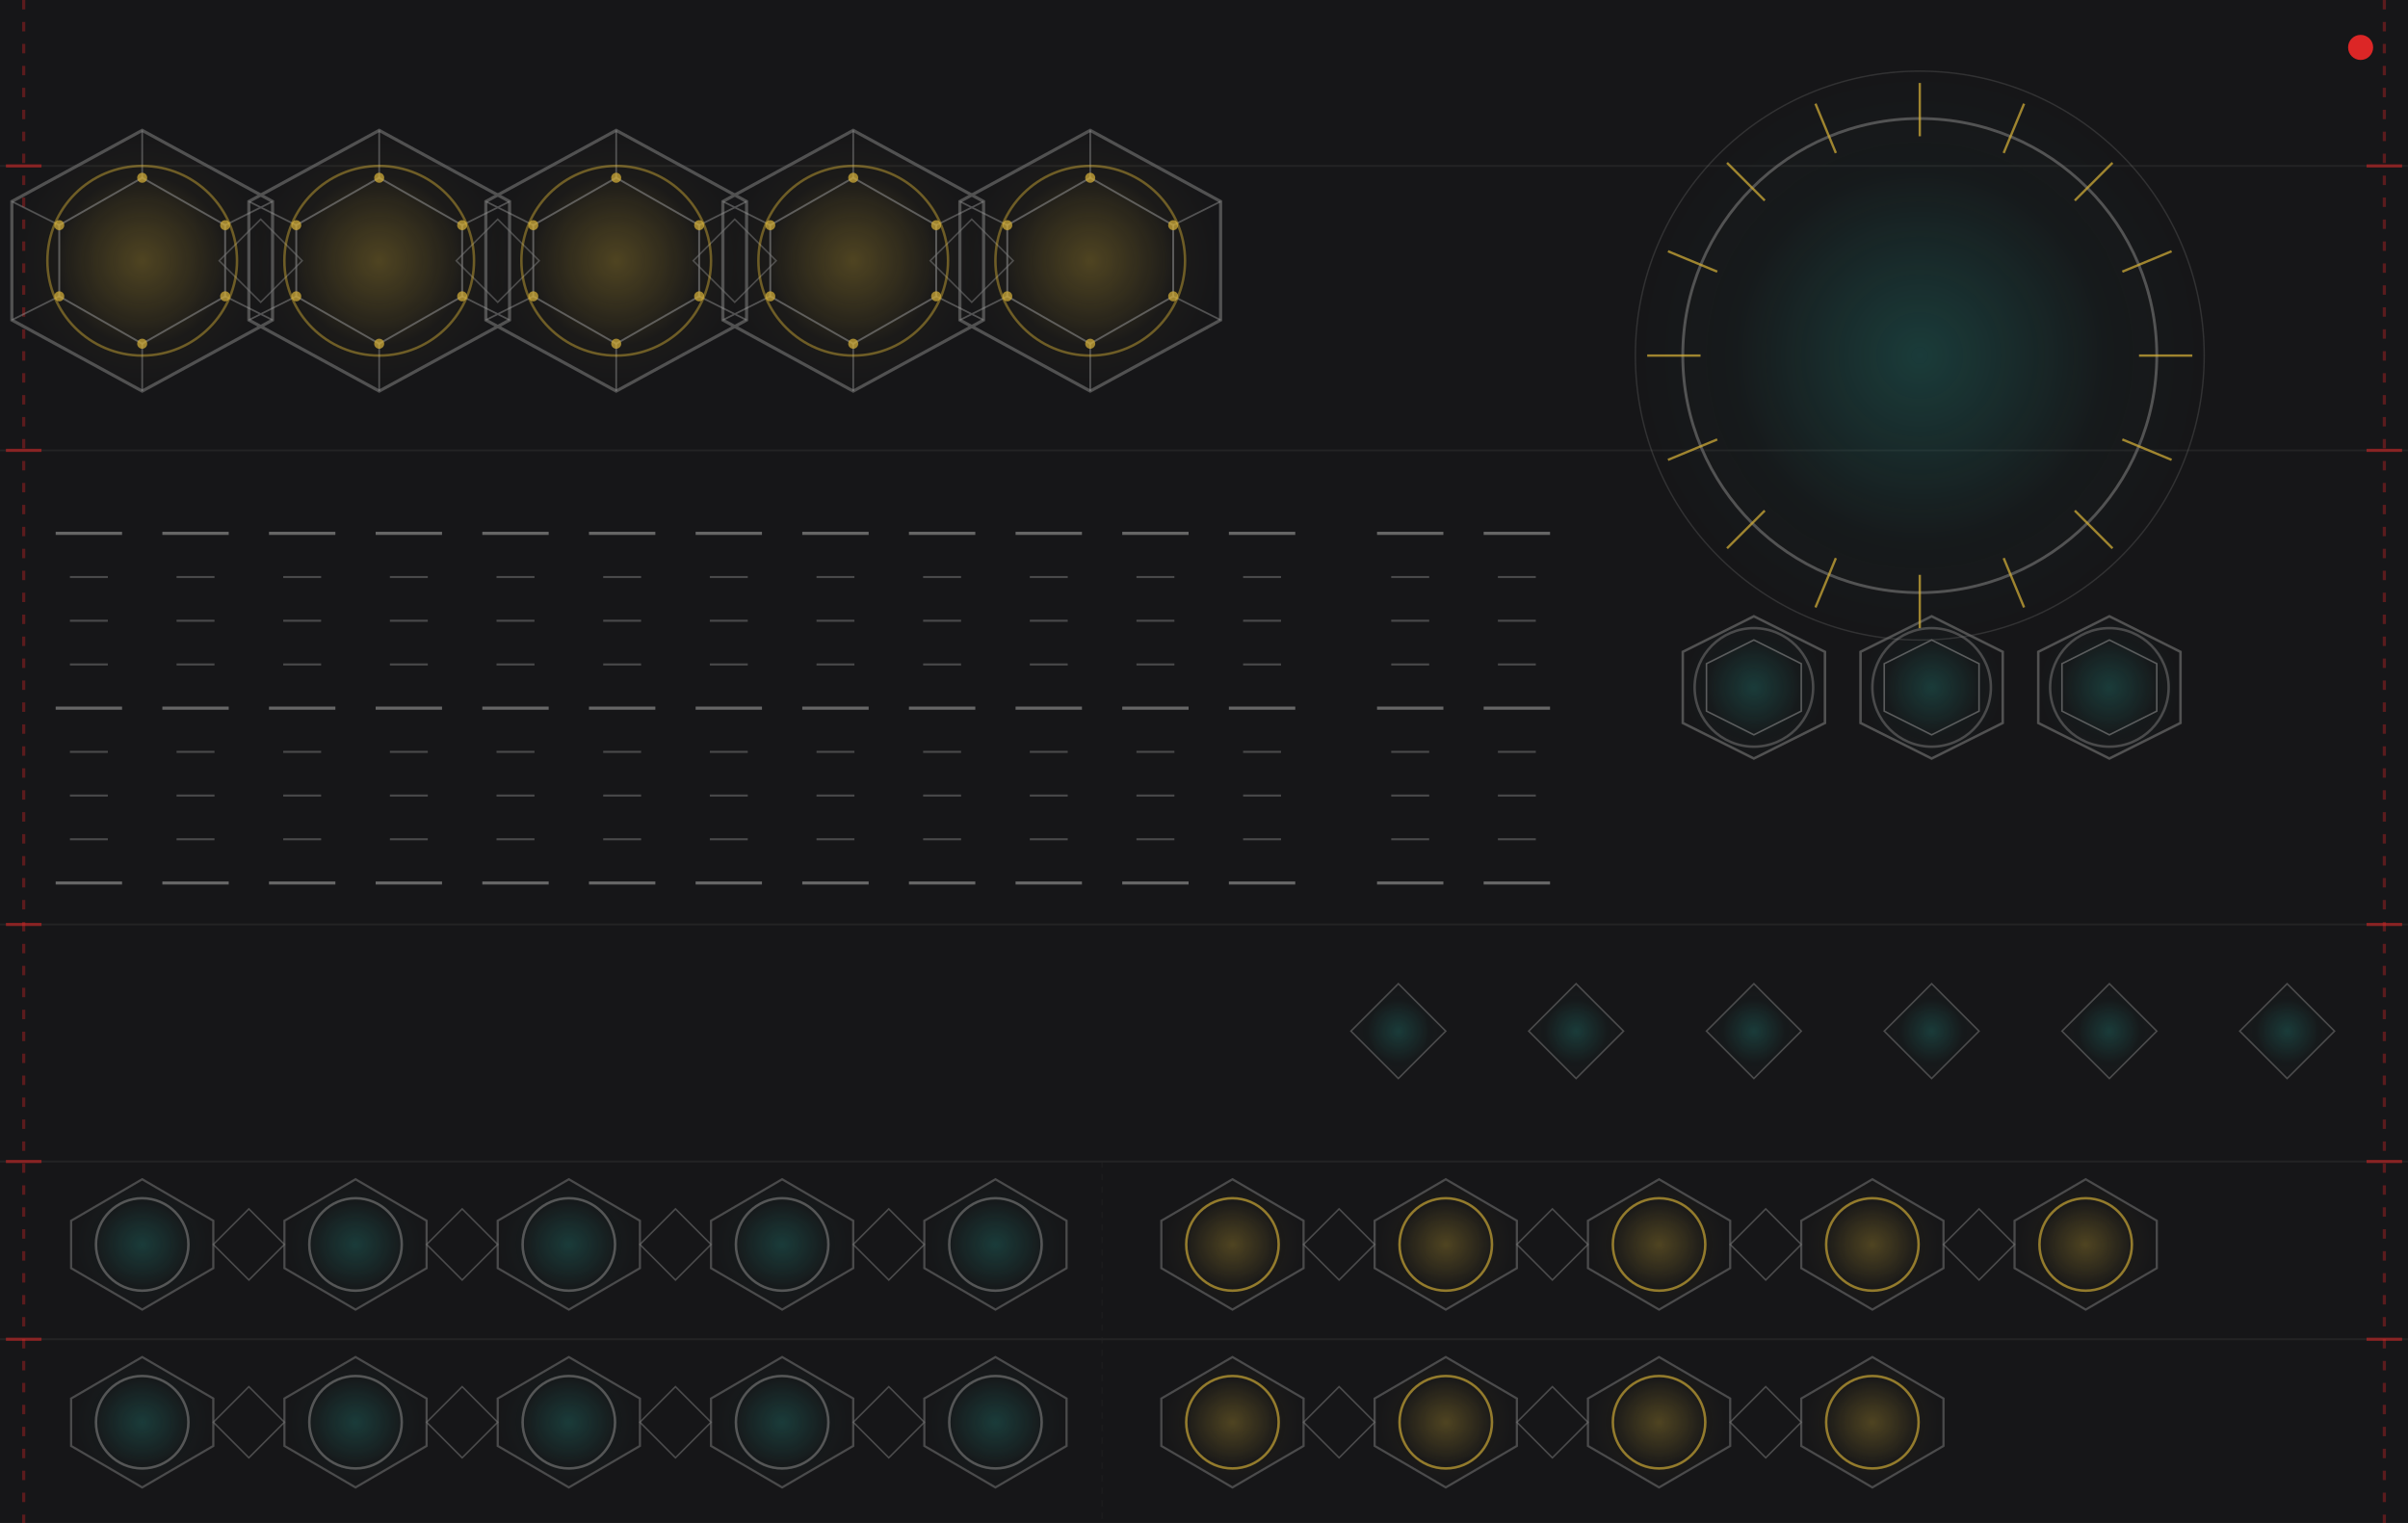
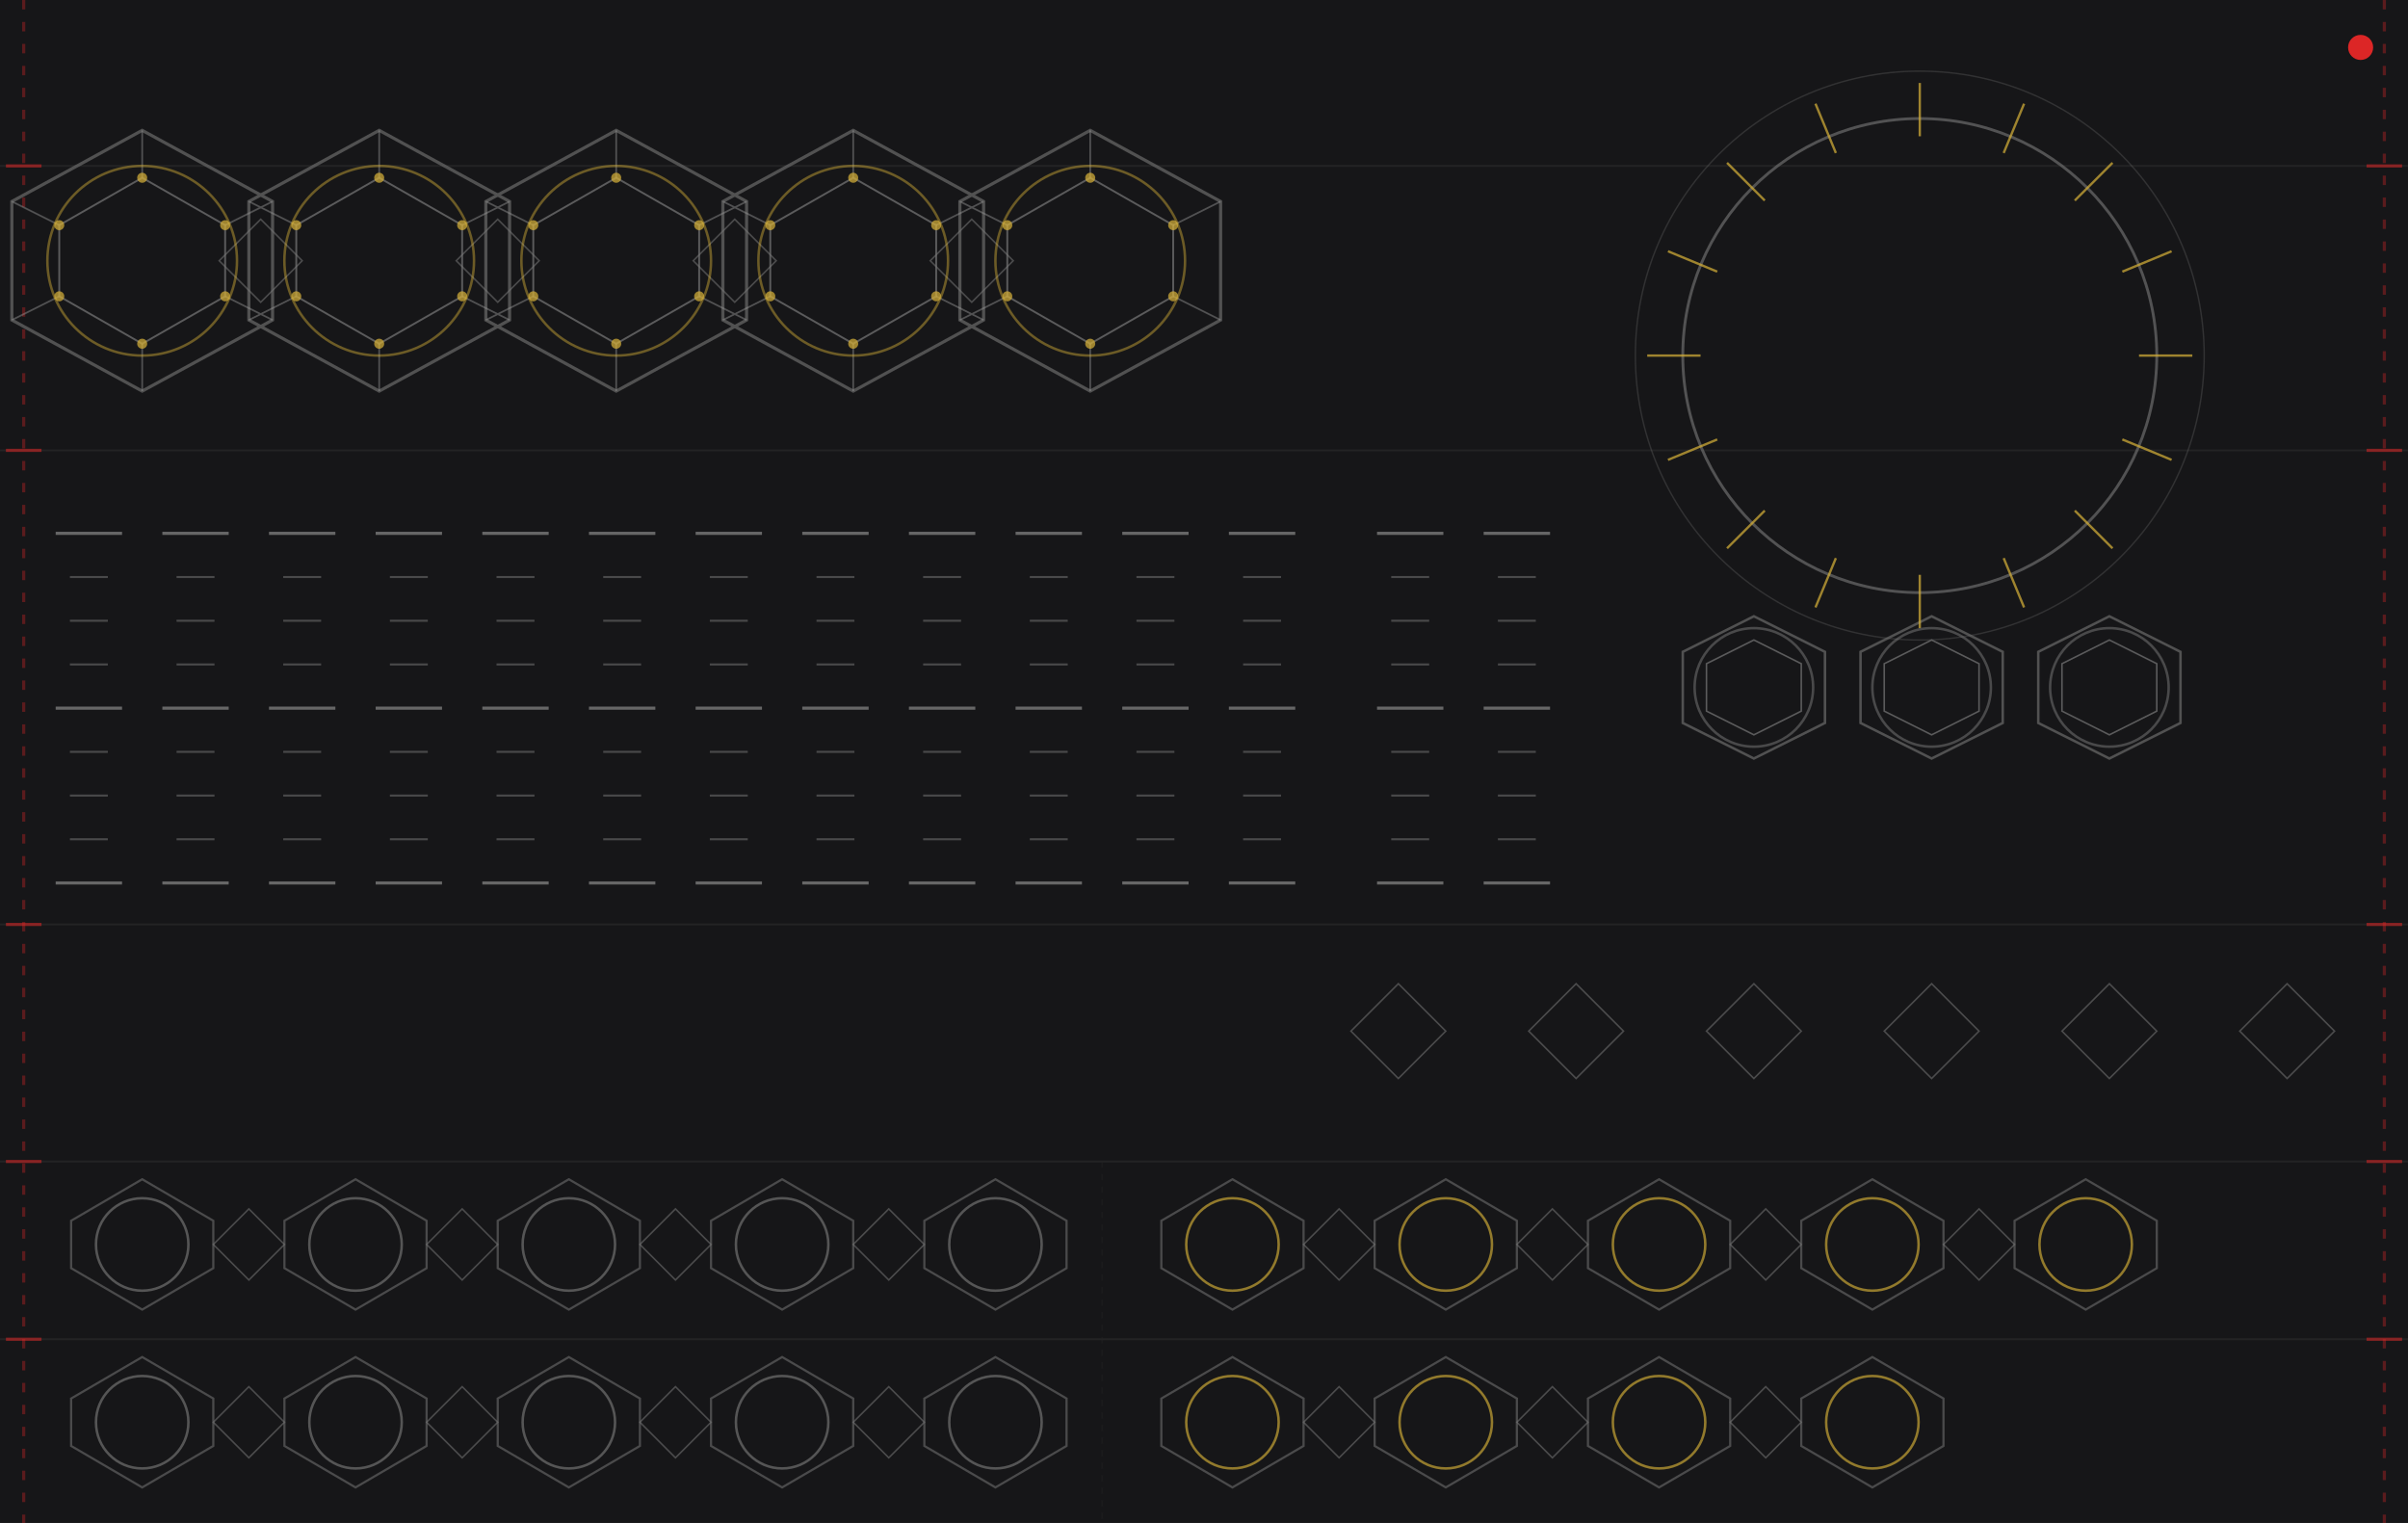
<svg xmlns="http://www.w3.org/2000/svg" width="767.99" height="485.67" viewBox="0 0 767.99 485.67">
  <defs>
    <pattern id="g" x="0" y="0" width="767.99" height="0.5" patternUnits="userSpaceOnUse">
      <rect width="767.99" height="0.5" fill="#141416" />
      <rect y="0.25" width="767.99" height="0.12" fill="#2a2a2c" opacity="0.40" />
    </pattern>
-     <radialGradient id="gG" cx="50%" cy="50%" r="50%">
-       <stop offset="0%" stop-color="#d4af37" stop-opacity="0.30" />
-       <stop offset="65%" stop-color="#d4af37" stop-opacity="0.03" />
-       <stop offset="100%" stop-color="#d4af37" stop-opacity="0.0" />
-     </radialGradient>
-     <radialGradient id="gT" cx="50%" cy="50%" r="50%">
-       <stop offset="0%" stop-color="#26a69a" stop-opacity="0.26" />
-       <stop offset="65%" stop-color="#26a69a" stop-opacity="0.03" />
-       <stop offset="100%" stop-color="#26a69a" stop-opacity="0.0" />
-     </radialGradient>
  </defs>
  <rect width="767.99" height="485.67" fill="url(#g)" />
  <g stroke="#333333" stroke-width="0.6" opacity="0.45">
    <line x1="0" y1="52.91" x2="767.99" y2="52.91" />
    <line x1="0" y1="143.62" x2="767.99" y2="143.62" />
    <line x1="0" y1="294.80" x2="767.99" y2="294.80" />
    <line x1="0" y1="370.39" x2="767.99" y2="370.39" />
    <line x1="0" y1="427.08" x2="767.99" y2="427.08" />
    <line x1="351.49" y1="370.39" x2="351.49" y2="485.67" stroke-dasharray="2,2" opacity="0.35" />
  </g>
  <g stroke="#dc2626" stroke-width="1.0" opacity="0.35">
    <line x1="7.56" y1="0" x2="7.56" y2="485.67" stroke-dasharray="3,4" />
    <line x1="760.44" y1="0" x2="760.44" y2="485.67" stroke-dasharray="3,4" />
  </g>
  <g stroke="#dc2626" stroke-width="1.0" opacity="0.55">
    <line x1="1.89" y1="52.91" x2="13.23" y2="52.91" />
    <line x1="754.77" y1="52.91" x2="766.10" y2="52.91" />
    <line x1="1.89" y1="143.62" x2="13.23" y2="143.62" />
    <line x1="754.77" y1="143.62" x2="766.10" y2="143.62" />
    <line x1="1.89" y1="294.80" x2="13.23" y2="294.80" />
    <line x1="754.77" y1="294.80" x2="766.10" y2="294.80" />
    <line x1="1.89" y1="370.39" x2="13.23" y2="370.39" />
    <line x1="754.77" y1="370.39" x2="766.10" y2="370.39" />
    <line x1="1.89" y1="427.08" x2="13.23" y2="427.08" />
    <line x1="754.77" y1="427.08" x2="766.10" y2="427.08" />
-   </g>
-   <g>
-     <polygon points="45.35,41.57 86.93,64.25 86.93,102.05 45.35,124.72 3.78,102.05 3.78,64.25" fill="url(#gG)" stroke="none" />
-     <polygon points="120.94,41.57 162.52,64.25 162.52,102.05 120.94,124.72 79.37,102.05 79.37,64.25" fill="url(#gG)" stroke="none" />
-     <polygon points="196.53,41.57 238.11,64.25 238.11,102.05 196.53,124.72 154.96,102.05 154.96,64.25" fill="url(#gG)" stroke="none" />
-     <polygon points="272.12,41.57 313.70,64.25 313.70,102.05 272.12,124.72 230.55,102.05 230.55,64.25" fill="url(#gG)" stroke="none" />
-     <polygon points="347.71,41.57 389.29,64.25 389.29,102.05 347.71,124.72 306.14,102.05 306.14,64.25" fill="url(#gG)" stroke="none" />
  </g>
  <g stroke="#6a6a6a" stroke-width="1.0" fill="none" opacity="0.70">
    <polygon points="45.35,41.57 86.93,64.25 86.93,102.05 45.35,124.72 3.78,102.05 3.78,64.25" />
    <polygon points="120.94,41.57 162.52,64.25 162.52,102.05 120.94,124.72 79.37,102.05 79.37,64.25" />
    <polygon points="196.53,41.57 238.11,64.25 238.11,102.05 196.53,124.72 154.96,102.05 154.96,64.25" />
    <polygon points="272.12,41.57 313.70,64.25 313.70,102.05 272.12,124.72 230.55,102.05 230.55,64.25" />
    <polygon points="347.71,41.57 389.29,64.25 389.29,102.05 347.71,124.72 306.14,102.05 306.14,64.25" />
  </g>
  <g stroke="#888888" stroke-width="0.6" fill="none" opacity="0.60">
    <polygon points="45.35,56.69 71.81,71.81 71.81,94.49 45.35,109.61 18.90,94.49 18.90,71.81" />
    <polygon points="120.94,56.69 147.40,71.81 147.40,94.49 120.94,109.61 94.49,94.49 94.49,71.81" />
    <polygon points="196.53,56.69 222.99,71.81 222.99,94.49 196.53,109.61 170.08,94.49 170.08,71.81" />
    <polygon points="272.12,56.69 298.58,71.81 298.58,94.49 272.12,109.61 245.67,94.49 245.67,71.81" />
    <polygon points="347.71,56.69 374.17,71.81 374.17,94.49 347.71,109.61 321.26,94.49 321.26,71.81" />
  </g>
  <g stroke="#999999" stroke-width="0.55" fill="none" opacity="0.45">
    <path d="M45.35,56.69 L45.35,41.57 M71.81,71.81 L86.93,64.25 M71.81,94.49 L86.93,102.05 M45.35,109.61 L45.35,124.72 M18.90,94.49 L3.78,102.05 M18.90,71.81 L3.78,64.25" />
    <path d="M120.94,56.69 L120.94,41.57 M147.40,71.81 L162.52,64.25 M147.40,94.49 L162.52,102.05 M120.94,109.61 L120.94,124.72 M94.49,94.49 L79.37,102.05 M94.49,71.81 L79.37,64.25" />
    <path d="M196.53,56.69 L196.53,41.57 M222.99,71.81 L238.11,64.25 M222.99,94.49 L238.11,102.05 M196.53,109.61 L196.53,124.72 M170.08,94.49 L154.96,102.05 M170.08,71.81 L154.96,64.25" />
    <path d="M272.12,56.69 L272.12,41.57 M298.58,71.81 L313.70,64.25 M298.58,94.49 L313.70,102.05 M272.12,109.61 L272.12,124.72 M245.67,94.49 L230.55,102.05 M245.67,71.81 L230.55,64.25" />
    <path d="M347.71,56.69 L347.71,41.57 M374.17,71.81 L389.29,64.25 M374.17,94.49 L389.29,102.05 M347.71,109.61 L347.71,124.72 M321.26,94.49 L306.14,102.05 M321.26,71.81 L306.14,64.25" />
  </g>
  <g fill="#d4af37" opacity="0.72">
    <circle cx="45.35" cy="56.69" r="1.6" />
    <circle cx="71.81" cy="71.81" r="1.6" />
    <circle cx="71.81" cy="94.49" r="1.6" />
    <circle cx="45.35" cy="109.61" r="1.6" />
    <circle cx="18.90" cy="94.49" r="1.6" />
    <circle cx="18.90" cy="71.81" r="1.6" />
    <circle cx="120.94" cy="56.69" r="1.6" />
    <circle cx="147.40" cy="71.81" r="1.6" />
    <circle cx="147.40" cy="94.49" r="1.6" />
    <circle cx="120.94" cy="109.61" r="1.6" />
    <circle cx="94.49" cy="94.49" r="1.6" />
    <circle cx="94.49" cy="71.81" r="1.6" />
    <circle cx="196.53" cy="56.69" r="1.6" />
    <circle cx="222.99" cy="71.81" r="1.6" />
    <circle cx="222.99" cy="94.49" r="1.6" />
    <circle cx="196.53" cy="109.61" r="1.6" />
    <circle cx="170.08" cy="94.49" r="1.6" />
    <circle cx="170.08" cy="71.81" r="1.6" />
    <circle cx="272.12" cy="56.69" r="1.6" />
    <circle cx="298.58" cy="71.81" r="1.6" />
    <circle cx="298.58" cy="94.49" r="1.6" />
    <circle cx="272.12" cy="109.61" r="1.6" />
    <circle cx="245.67" cy="94.49" r="1.6" />
    <circle cx="245.67" cy="71.81" r="1.6" />
    <circle cx="347.71" cy="56.69" r="1.6" />
    <circle cx="374.17" cy="71.81" r="1.6" />
    <circle cx="374.17" cy="94.49" r="1.6" />
    <circle cx="347.71" cy="109.61" r="1.6" />
    <circle cx="321.26" cy="94.49" r="1.6" />
    <circle cx="321.26" cy="71.81" r="1.6" />
  </g>
  <g stroke="#777777" stroke-width="0.5" fill="none" opacity="0.55">
    <polygon points="83.15,69.92 96.38,83.15 83.15,96.38 69.92,83.15" />
    <polygon points="158.74,69.92 171.97,83.15 158.74,96.38 145.51,83.15" />
    <polygon points="234.33,69.92 247.56,83.15 234.33,96.38 221.10,83.15" />
    <polygon points="309.92,69.92 323.15,83.15 309.92,96.38 296.69,83.15" />
  </g>
-   <g>
-     <polygon points="559.37,196.53 582.04,207.87 582.04,230.55 559.37,241.89 536.69,230.55 536.69,207.87" fill="url(#gT)" stroke="none" />
-     <polygon points="616.06,196.53 638.74,207.87 638.74,230.55 616.06,241.89 593.38,230.55 593.38,207.87" fill="url(#gT)" stroke="none" />
-     <polygon points="672.75,196.53 695.43,207.87 695.43,230.55 672.75,241.89 650.07,230.55 650.07,207.87" fill="url(#gT)" stroke="none" />
-   </g>
  <g stroke="#6a6a6a" stroke-width="0.8" fill="none" opacity="0.70">
    <polygon points="559.37,196.53 582.04,207.87 582.04,230.55 559.37,241.89 536.69,230.55 536.69,207.87" />
    <polygon points="616.06,196.53 638.74,207.87 638.74,230.55 616.06,241.89 593.38,230.55 593.38,207.87" />
    <polygon points="672.75,196.53 695.43,207.87 695.43,230.55 672.75,241.89 650.07,230.55 650.07,207.87" />
  </g>
  <g stroke="#888888" stroke-width="0.5" fill="none" opacity="0.60">
    <polygon points="559.37,204.09 574.48,211.65 574.48,226.77 559.37,234.33 544.25,226.77 544.25,211.65" />
    <polygon points="616.06,204.09 631.18,211.65 631.18,226.77 616.06,234.33 600.94,226.77 600.94,211.65" />
    <polygon points="672.75,204.09 687.87,211.65 687.87,226.77 672.75,234.33 657.63,226.77 657.63,211.65" />
  </g>
-   <circle cx="612.28" cy="113.39" r="90.71" fill="url(#gT)" stroke="none" />
  <g stroke="#6a6a6a" stroke-width="0.9" fill="none" opacity="0.72">
    <circle cx="612.28" cy="113.39" r="75.59" />
    <circle cx="612.28" cy="113.39" r="90.71" stroke-width="0.45" opacity="0.45" />
  </g>
  <g stroke="#d4af37" stroke-width="0.75" opacity="0.72">
    <line x1="612.28" y1="43.46" x2="612.28" y2="26.46" />
    <line x1="639.04" y1="48.79" x2="645.55" y2="33.07" />
    <line x1="661.72" y1="63.94" x2="673.75" y2="51.92" />
    <line x1="676.88" y1="86.63" x2="692.59" y2="80.12" />
    <line x1="682.20" y1="113.39" x2="699.21" y2="113.39" />
    <line x1="676.88" y1="140.14" x2="692.59" y2="146.65" />
    <line x1="661.72" y1="162.83" x2="673.75" y2="174.85" />
    <line x1="639.04" y1="177.98" x2="645.55" y2="193.70" />
    <line x1="612.28" y1="183.31" x2="612.28" y2="200.31" />
    <line x1="585.52" y1="177.98" x2="579.01" y2="193.70" />
    <line x1="562.84" y1="162.83" x2="550.81" y2="174.85" />
    <line x1="547.68" y1="140.14" x2="531.97" y2="146.65" />
    <line x1="542.36" y1="113.39" x2="525.35" y2="113.39" />
    <line x1="547.68" y1="86.63" x2="531.97" y2="80.12" />
    <line x1="562.84" y1="63.94" x2="550.81" y2="51.92" />
    <line x1="585.52" y1="48.79" x2="579.01" y2="33.07" />
  </g>
  <g stroke="#888888" fill="none">
    <g stroke-width="1.0" opacity="0.70">
      <line x1="17.76" y1="170.08" x2="38.93" y2="170.08" />
      <line x1="51.78" y1="170.08" x2="72.94" y2="170.08" />
      <line x1="85.79" y1="170.08" x2="106.96" y2="170.08" />
      <line x1="119.81" y1="170.08" x2="140.98" y2="170.08" />
      <line x1="153.83" y1="170.08" x2="174.99" y2="170.08" />
      <line x1="187.84" y1="170.08" x2="209.01" y2="170.08" />
      <line x1="221.86" y1="170.08" x2="243.02" y2="170.08" />
      <line x1="255.87" y1="170.08" x2="277.04" y2="170.08" />
      <line x1="289.89" y1="170.08" x2="311.05" y2="170.08" />
      <line x1="323.90" y1="170.08" x2="345.07" y2="170.08" />
      <line x1="357.92" y1="170.08" x2="379.08" y2="170.08" />
      <line x1="391.93" y1="170.08" x2="413.10" y2="170.08" />
      <line x1="439.18" y1="170.08" x2="460.34" y2="170.08" />
      <line x1="473.19" y1="170.08" x2="494.36" y2="170.08" />
    </g>
    <g stroke-width="0.65" opacity="0.45">
      <line x1="22.30" y1="184.01" x2="34.39" y2="184.01" />
      <line x1="56.31" y1="184.01" x2="68.41" y2="184.01" />
      <line x1="90.33" y1="184.01" x2="102.42" y2="184.01" />
      <line x1="124.35" y1="184.01" x2="136.44" y2="184.01" />
      <line x1="158.36" y1="184.01" x2="170.46" y2="184.01" />
      <line x1="192.38" y1="184.01" x2="204.47" y2="184.01" />
      <line x1="226.39" y1="184.01" x2="238.49" y2="184.01" />
      <line x1="260.41" y1="184.01" x2="272.50" y2="184.01" />
      <line x1="294.42" y1="184.01" x2="306.52" y2="184.01" />
      <line x1="328.44" y1="184.01" x2="340.53" y2="184.01" />
      <line x1="362.45" y1="184.01" x2="374.55" y2="184.01" />
      <line x1="396.47" y1="184.01" x2="408.56" y2="184.01" />
      <line x1="443.71" y1="184.01" x2="455.81" y2="184.01" />
      <line x1="477.73" y1="184.01" x2="489.82" y2="184.01" />
    </g>
    <g stroke-width="0.65" opacity="0.45">
      <line x1="22.30" y1="197.95" x2="34.39" y2="197.95" />
      <line x1="56.31" y1="197.95" x2="68.41" y2="197.95" />
      <line x1="90.33" y1="197.95" x2="102.42" y2="197.95" />
      <line x1="124.35" y1="197.95" x2="136.44" y2="197.95" />
      <line x1="158.36" y1="197.95" x2="170.46" y2="197.95" />
      <line x1="192.38" y1="197.95" x2="204.47" y2="197.95" />
      <line x1="226.39" y1="197.95" x2="238.49" y2="197.95" />
      <line x1="260.41" y1="197.95" x2="272.50" y2="197.95" />
      <line x1="294.42" y1="197.95" x2="306.52" y2="197.95" />
      <line x1="328.44" y1="197.95" x2="340.53" y2="197.95" />
      <line x1="362.45" y1="197.95" x2="374.55" y2="197.95" />
      <line x1="396.47" y1="197.95" x2="408.56" y2="197.95" />
      <line x1="443.71" y1="197.95" x2="455.81" y2="197.95" />
      <line x1="477.73" y1="197.95" x2="489.82" y2="197.95" />
    </g>
    <g stroke-width="0.65" opacity="0.45">
      <line x1="22.30" y1="211.89" x2="34.39" y2="211.89" />
      <line x1="56.31" y1="211.89" x2="68.41" y2="211.89" />
      <line x1="90.33" y1="211.89" x2="102.42" y2="211.89" />
      <line x1="124.35" y1="211.89" x2="136.44" y2="211.89" />
      <line x1="158.36" y1="211.89" x2="170.46" y2="211.89" />
      <line x1="192.38" y1="211.89" x2="204.47" y2="211.89" />
      <line x1="226.39" y1="211.89" x2="238.49" y2="211.89" />
      <line x1="260.41" y1="211.89" x2="272.50" y2="211.89" />
      <line x1="294.42" y1="211.89" x2="306.52" y2="211.89" />
      <line x1="328.44" y1="211.89" x2="340.53" y2="211.89" />
      <line x1="362.45" y1="211.89" x2="374.55" y2="211.89" />
      <line x1="396.47" y1="211.89" x2="408.56" y2="211.89" />
      <line x1="443.71" y1="211.89" x2="455.81" y2="211.89" />
      <line x1="477.73" y1="211.89" x2="489.82" y2="211.89" />
    </g>
    <g stroke-width="1.0" opacity="0.70">
      <line x1="17.76" y1="225.83" x2="38.93" y2="225.83" />
      <line x1="51.78" y1="225.83" x2="72.94" y2="225.83" />
      <line x1="85.79" y1="225.83" x2="106.96" y2="225.83" />
      <line x1="119.81" y1="225.83" x2="140.98" y2="225.83" />
      <line x1="153.83" y1="225.83" x2="174.99" y2="225.83" />
      <line x1="187.84" y1="225.83" x2="209.01" y2="225.83" />
      <line x1="221.86" y1="225.83" x2="243.02" y2="225.83" />
      <line x1="255.87" y1="225.83" x2="277.04" y2="225.83" />
      <line x1="289.89" y1="225.83" x2="311.05" y2="225.83" />
      <line x1="323.90" y1="225.83" x2="345.07" y2="225.83" />
      <line x1="357.92" y1="225.83" x2="379.08" y2="225.83" />
      <line x1="391.93" y1="225.83" x2="413.10" y2="225.83" />
      <line x1="439.18" y1="225.83" x2="460.34" y2="225.83" />
      <line x1="473.19" y1="225.83" x2="494.36" y2="225.83" />
    </g>
    <g stroke-width="0.65" opacity="0.45">
      <line x1="22.30" y1="239.76" x2="34.39" y2="239.76" />
      <line x1="56.31" y1="239.76" x2="68.41" y2="239.76" />
      <line x1="90.33" y1="239.76" x2="102.42" y2="239.76" />
      <line x1="124.35" y1="239.76" x2="136.44" y2="239.76" />
      <line x1="158.36" y1="239.76" x2="170.46" y2="239.76" />
      <line x1="192.38" y1="239.76" x2="204.47" y2="239.76" />
      <line x1="226.39" y1="239.76" x2="238.49" y2="239.76" />
      <line x1="260.41" y1="239.76" x2="272.50" y2="239.76" />
      <line x1="294.42" y1="239.76" x2="306.52" y2="239.76" />
      <line x1="328.44" y1="239.76" x2="340.53" y2="239.76" />
      <line x1="362.45" y1="239.76" x2="374.55" y2="239.76" />
      <line x1="396.47" y1="239.76" x2="408.56" y2="239.76" />
      <line x1="443.71" y1="239.76" x2="455.81" y2="239.76" />
      <line x1="477.73" y1="239.76" x2="489.82" y2="239.76" />
    </g>
    <g stroke-width="0.65" opacity="0.45">
      <line x1="22.30" y1="253.70" x2="34.39" y2="253.70" />
      <line x1="56.31" y1="253.70" x2="68.41" y2="253.70" />
      <line x1="90.33" y1="253.70" x2="102.42" y2="253.70" />
      <line x1="124.35" y1="253.70" x2="136.44" y2="253.70" />
      <line x1="158.36" y1="253.70" x2="170.46" y2="253.70" />
      <line x1="192.38" y1="253.70" x2="204.47" y2="253.70" />
      <line x1="226.39" y1="253.70" x2="238.49" y2="253.70" />
      <line x1="260.41" y1="253.70" x2="272.50" y2="253.70" />
      <line x1="294.42" y1="253.70" x2="306.52" y2="253.70" />
      <line x1="328.44" y1="253.70" x2="340.53" y2="253.70" />
      <line x1="362.45" y1="253.70" x2="374.55" y2="253.70" />
      <line x1="396.47" y1="253.70" x2="408.56" y2="253.70" />
      <line x1="443.71" y1="253.70" x2="455.81" y2="253.70" />
      <line x1="477.73" y1="253.70" x2="489.82" y2="253.70" />
    </g>
    <g stroke-width="0.65" opacity="0.45">
      <line x1="22.30" y1="267.64" x2="34.39" y2="267.64" />
      <line x1="56.31" y1="267.64" x2="68.41" y2="267.64" />
      <line x1="90.33" y1="267.64" x2="102.42" y2="267.64" />
      <line x1="124.35" y1="267.64" x2="136.44" y2="267.64" />
      <line x1="158.36" y1="267.64" x2="170.46" y2="267.64" />
      <line x1="192.38" y1="267.64" x2="204.47" y2="267.64" />
      <line x1="226.39" y1="267.64" x2="238.49" y2="267.64" />
      <line x1="260.41" y1="267.64" x2="272.50" y2="267.64" />
      <line x1="294.42" y1="267.64" x2="306.52" y2="267.64" />
      <line x1="328.44" y1="267.64" x2="340.53" y2="267.64" />
      <line x1="362.45" y1="267.64" x2="374.55" y2="267.64" />
      <line x1="396.47" y1="267.64" x2="408.56" y2="267.64" />
      <line x1="443.71" y1="267.64" x2="455.81" y2="267.64" />
      <line x1="477.73" y1="267.64" x2="489.82" y2="267.64" />
    </g>
    <g stroke-width="1.0" opacity="0.70">
      <line x1="17.76" y1="281.57" x2="38.93" y2="281.57" />
      <line x1="51.78" y1="281.57" x2="72.94" y2="281.57" />
      <line x1="85.79" y1="281.57" x2="106.96" y2="281.57" />
      <line x1="119.81" y1="281.57" x2="140.98" y2="281.57" />
      <line x1="153.83" y1="281.57" x2="174.99" y2="281.57" />
      <line x1="187.84" y1="281.57" x2="209.01" y2="281.57" />
      <line x1="221.86" y1="281.57" x2="243.02" y2="281.57" />
      <line x1="255.87" y1="281.57" x2="277.04" y2="281.57" />
      <line x1="289.89" y1="281.57" x2="311.05" y2="281.57" />
      <line x1="323.90" y1="281.57" x2="345.07" y2="281.57" />
      <line x1="357.92" y1="281.57" x2="379.08" y2="281.57" />
      <line x1="391.93" y1="281.57" x2="413.10" y2="281.57" />
      <line x1="439.18" y1="281.57" x2="460.34" y2="281.57" />
      <line x1="473.19" y1="281.57" x2="494.36" y2="281.57" />
    </g>
  </g>
-   <g fill="url(#gT)">
-     <polygon points="445.98,313.70 461.10,328.82 445.98,343.93 430.86,328.82" stroke="none" />
-     <polygon points="502.67,313.70 517.79,328.82 502.67,343.93 487.56,328.82" stroke="none" />
-     <polygon points="559.37,313.70 574.48,328.82 559.37,343.93 544.25,328.82" stroke="none" />
-     <polygon points="616.06,313.70 631.18,328.82 616.06,343.93 600.94,328.82" stroke="none" />
-     <polygon points="672.75,313.70 687.87,328.82 672.75,343.93 657.63,328.82" stroke="none" />
-     <polygon points="729.44,313.70 744.56,328.82 729.44,343.93 714.33,328.82" stroke="none" />
-   </g>
  <g stroke="#777777" stroke-width="0.5" fill="none" opacity="0.55">
    <polygon points="445.98,313.70 461.10,328.82 445.98,343.93 430.86,328.82" />
    <polygon points="502.67,313.70 517.79,328.82 502.67,343.93 487.56,328.82" />
    <polygon points="559.37,313.70 574.48,328.82 559.37,343.93 544.25,328.82" />
    <polygon points="616.06,313.70 631.18,328.82 616.06,343.93 600.94,328.82" />
    <polygon points="672.75,313.70 687.87,328.82 672.75,343.93 657.63,328.82" />
    <polygon points="729.44,313.70 744.56,328.82 729.44,343.93 714.33,328.82" />
  </g>
-   <g>
-     <polygon points="45.35,376.06 68.03,389.29 68.03,404.41 45.35,417.63 22.68,404.41 22.68,389.29" fill="url(#gT)" stroke="none" />
-     <polygon points="113.39,376.06 136.06,389.29 136.06,404.41 113.39,417.63 90.71,404.41 90.71,389.29" fill="url(#gT)" stroke="none" />
-     <polygon points="181.42,376.06 204.09,389.29 204.09,404.41 181.42,417.63 158.74,404.41 158.74,389.29" fill="url(#gT)" stroke="none" />
-     <polygon points="249.45,376.06 272.12,389.29 272.12,404.41 249.45,417.63 226.77,404.41 226.77,389.29" fill="url(#gT)" stroke="none" />
-     <polygon points="317.48,376.06 340.16,389.29 340.16,404.41 317.48,417.63 294.80,404.41 294.80,389.29" fill="url(#gT)" stroke="none" />
-   </g>
  <g stroke="#6a6a6a" stroke-width="0.7" fill="none" opacity="0.62">
    <polygon points="45.35,376.06 68.03,389.29 68.03,404.41 45.35,417.63 22.68,404.41 22.68,389.29" />
    <polygon points="113.39,376.06 136.06,389.29 136.06,404.41 113.39,417.63 90.71,404.41 90.71,389.29" />
    <polygon points="181.42,376.06 204.09,389.29 204.09,404.41 181.42,417.63 158.74,404.41 158.74,389.29" />
    <polygon points="249.45,376.06 272.12,389.29 272.12,404.41 249.45,417.63 226.77,404.41 226.77,389.29" />
    <polygon points="317.48,376.06 340.16,389.29 340.16,404.41 317.48,417.63 294.80,404.41 294.80,389.29" />
  </g>
-   <g>
-     <polygon points="45.35,432.75 68.03,445.98 68.03,461.10 45.35,474.33 22.68,461.10 22.68,445.98" fill="url(#gT)" stroke="none" />
-     <polygon points="113.39,432.75 136.06,445.98 136.06,461.10 113.39,474.33 90.71,461.10 90.71,445.98" fill="url(#gT)" stroke="none" />
-     <polygon points="181.42,432.75 204.09,445.98 204.09,461.10 181.42,474.33 158.74,461.10 158.74,445.98" fill="url(#gT)" stroke="none" />
-     <polygon points="249.45,432.75 272.12,445.98 272.12,461.10 249.45,474.33 226.77,461.10 226.77,445.98" fill="url(#gT)" stroke="none" />
-     <polygon points="317.48,432.75 340.16,445.98 340.16,461.10 317.48,474.33 294.80,461.10 294.80,445.98" fill="url(#gT)" stroke="none" />
-   </g>
  <g stroke="#6a6a6a" stroke-width="0.7" fill="none" opacity="0.62">
    <polygon points="45.35,432.75 68.03,445.98 68.03,461.10 45.35,474.33 22.68,461.10 22.68,445.98" />
    <polygon points="113.39,432.75 136.06,445.98 136.06,461.10 113.39,474.33 90.71,461.10 90.71,445.98" />
    <polygon points="181.42,432.75 204.09,445.98 204.09,461.10 181.42,474.33 158.74,461.10 158.74,445.98" />
    <polygon points="249.45,432.75 272.12,445.98 272.12,461.10 249.45,474.33 226.77,461.10 226.77,445.98" />
    <polygon points="317.48,432.75 340.16,445.98 340.16,461.10 317.48,474.33 294.80,461.10 294.80,445.98" />
  </g>
-   <g>
-     <polygon points="393.07,376.06 415.75,389.29 415.75,404.41 393.07,417.63 370.39,404.41 370.39,389.29" fill="url(#gG)" stroke="none" />
-     <polygon points="461.10,376.06 483.78,389.29 483.78,404.41 461.10,417.63 438.42,404.41 438.42,389.29" fill="url(#gG)" stroke="none" />
-     <polygon points="529.13,376.06 551.81,389.29 551.81,404.41 529.13,417.63 506.45,404.41 506.45,389.29" fill="url(#gG)" stroke="none" />
-     <polygon points="597.16,376.06 619.84,389.29 619.84,404.41 597.16,417.63 574.48,404.41 574.48,389.29" fill="url(#gG)" stroke="none" />
-     <polygon points="665.19,376.06 687.87,389.29 687.87,404.41 665.19,417.63 642.51,404.41 642.51,389.29" fill="url(#gG)" stroke="none" />
-   </g>
  <g stroke="#6a6a6a" stroke-width="0.7" fill="none" opacity="0.62">
    <polygon points="393.07,376.06 415.75,389.29 415.75,404.41 393.07,417.63 370.39,404.41 370.39,389.29" />
    <polygon points="461.10,376.06 483.78,389.29 483.78,404.41 461.10,417.63 438.42,404.41 438.42,389.29" />
    <polygon points="529.13,376.06 551.81,389.29 551.81,404.41 529.13,417.63 506.45,404.41 506.45,389.29" />
    <polygon points="597.16,376.06 619.84,389.29 619.84,404.41 597.16,417.63 574.48,404.41 574.48,389.29" />
    <polygon points="665.19,376.06 687.87,389.29 687.87,404.41 665.19,417.63 642.51,404.41 642.51,389.29" />
-   </g>
-   <g>
-     <polygon points="393.07,432.75 415.75,445.98 415.75,461.10 393.07,474.33 370.39,461.10 370.39,445.98" fill="url(#gG)" stroke="none" />
-     <polygon points="461.10,432.75 483.78,445.98 483.78,461.10 461.10,474.33 438.42,461.10 438.42,445.98" fill="url(#gG)" stroke="none" />
-     <polygon points="529.13,432.75 551.81,445.98 551.81,461.10 529.13,474.33 506.45,461.10 506.45,445.98" fill="url(#gG)" stroke="none" />
-     <polygon points="597.16,432.75 619.84,445.98 619.84,461.10 597.16,474.33 574.48,461.10 574.48,445.98" fill="url(#gG)" stroke="none" />
  </g>
  <g stroke="#6a6a6a" stroke-width="0.7" fill="none" opacity="0.62">
    <polygon points="393.07,432.75 415.75,445.98 415.75,461.10 393.07,474.33 370.39,461.10 370.39,445.98" />
    <polygon points="461.10,432.75 483.78,445.98 483.78,461.10 461.10,474.33 438.42,461.10 438.42,445.98" />
    <polygon points="529.13,432.75 551.81,445.98 551.81,461.10 529.13,474.33 506.45,461.10 506.45,445.98" />
    <polygon points="597.16,432.75 619.84,445.98 619.84,461.10 597.16,474.33 574.48,461.10 574.48,445.98" />
  </g>
  <g stroke="#777777" stroke-width="0.5" fill="none" opacity="0.55">
    <polygon points="79.37,385.51 90.71,396.85 79.37,408.19 68.03,396.85" />
    <polygon points="147.40,385.51 158.74,396.85 147.40,408.19 136.06,396.85" />
    <polygon points="215.43,385.51 226.77,396.85 215.43,408.19 204.09,396.85" />
    <polygon points="283.46,385.51 294.80,396.85 283.46,408.19 272.12,396.85" />
    <polygon points="79.37,442.20 90.71,453.54 79.37,464.88 68.03,453.54" />
    <polygon points="147.40,442.20 158.74,453.54 147.40,464.88 136.06,453.54" />
    <polygon points="215.43,442.20 226.77,453.54 215.43,464.88 204.09,453.54" />
    <polygon points="283.46,442.20 294.80,453.54 283.46,464.88 272.12,453.54" />
    <polygon points="427.08,385.51 438.42,396.85 427.08,408.19 415.75,396.85" />
    <polygon points="495.11,385.51 506.45,396.85 495.11,408.19 483.78,396.85" />
    <polygon points="563.15,385.51 574.48,396.85 563.15,408.19 551.81,396.85" />
    <polygon points="631.18,385.51 642.51,396.85 631.18,408.19 619.84,396.85" />
    <polygon points="427.08,442.20 438.42,453.54 427.08,464.88 415.75,453.54" />
    <polygon points="495.11,442.20 506.45,453.54 495.11,464.88 483.78,453.54" />
    <polygon points="563.15,442.20 574.48,453.54 563.15,464.88 551.81,453.54" />
  </g>
  <circle cx="752.88" cy="15.12" r="4" fill="#dc2626" />
  <g fill="none" stroke-width="0.8" opacity="0.45">
    <g stroke="#d4af37">
      <circle cx="45.35" cy="83.15" r="30.24" />
      <circle cx="120.94" cy="83.15" r="30.24" />
      <circle cx="196.53" cy="83.15" r="30.24" />
      <circle cx="272.12" cy="83.15" r="30.24" />
      <circle cx="347.71" cy="83.15" r="30.24" />
    </g>
    <g stroke="#888888">
      <circle cx="559.37" cy="219.21" r="18.90" />
      <circle cx="616.06" cy="219.21" r="18.90" />
      <circle cx="672.75" cy="219.21" r="18.90" />
    </g>
  </g>
  <g fill="none" stroke-width="0.8">
    <g stroke="#777777" opacity="0.65">
      <circle cx="45.35" cy="396.85" r="14.74" />
      <circle cx="113.39" cy="396.85" r="14.74" />
      <circle cx="181.42" cy="396.85" r="14.74" />
      <circle cx="249.45" cy="396.85" r="14.74" />
      <circle cx="317.48" cy="396.85" r="14.74" />
      <circle cx="45.35" cy="453.54" r="14.74" />
      <circle cx="113.39" cy="453.54" r="14.74" />
      <circle cx="181.42" cy="453.54" r="14.74" />
      <circle cx="249.45" cy="453.54" r="14.74" />
      <circle cx="317.48" cy="453.54" r="14.74" />
    </g>
    <g stroke="#d4af37" opacity="0.65">
      <circle cx="393.07" cy="396.85" r="14.74" />
      <circle cx="461.10" cy="396.85" r="14.74" />
      <circle cx="529.13" cy="396.85" r="14.74" />
      <circle cx="597.16" cy="396.85" r="14.74" />
      <circle cx="665.19" cy="396.85" r="14.74" />
      <circle cx="393.07" cy="453.54" r="14.74" />
      <circle cx="461.10" cy="453.54" r="14.74" />
      <circle cx="529.13" cy="453.54" r="14.74" />
      <circle cx="597.16" cy="453.54" r="14.74" />
    </g>
  </g>
</svg>
